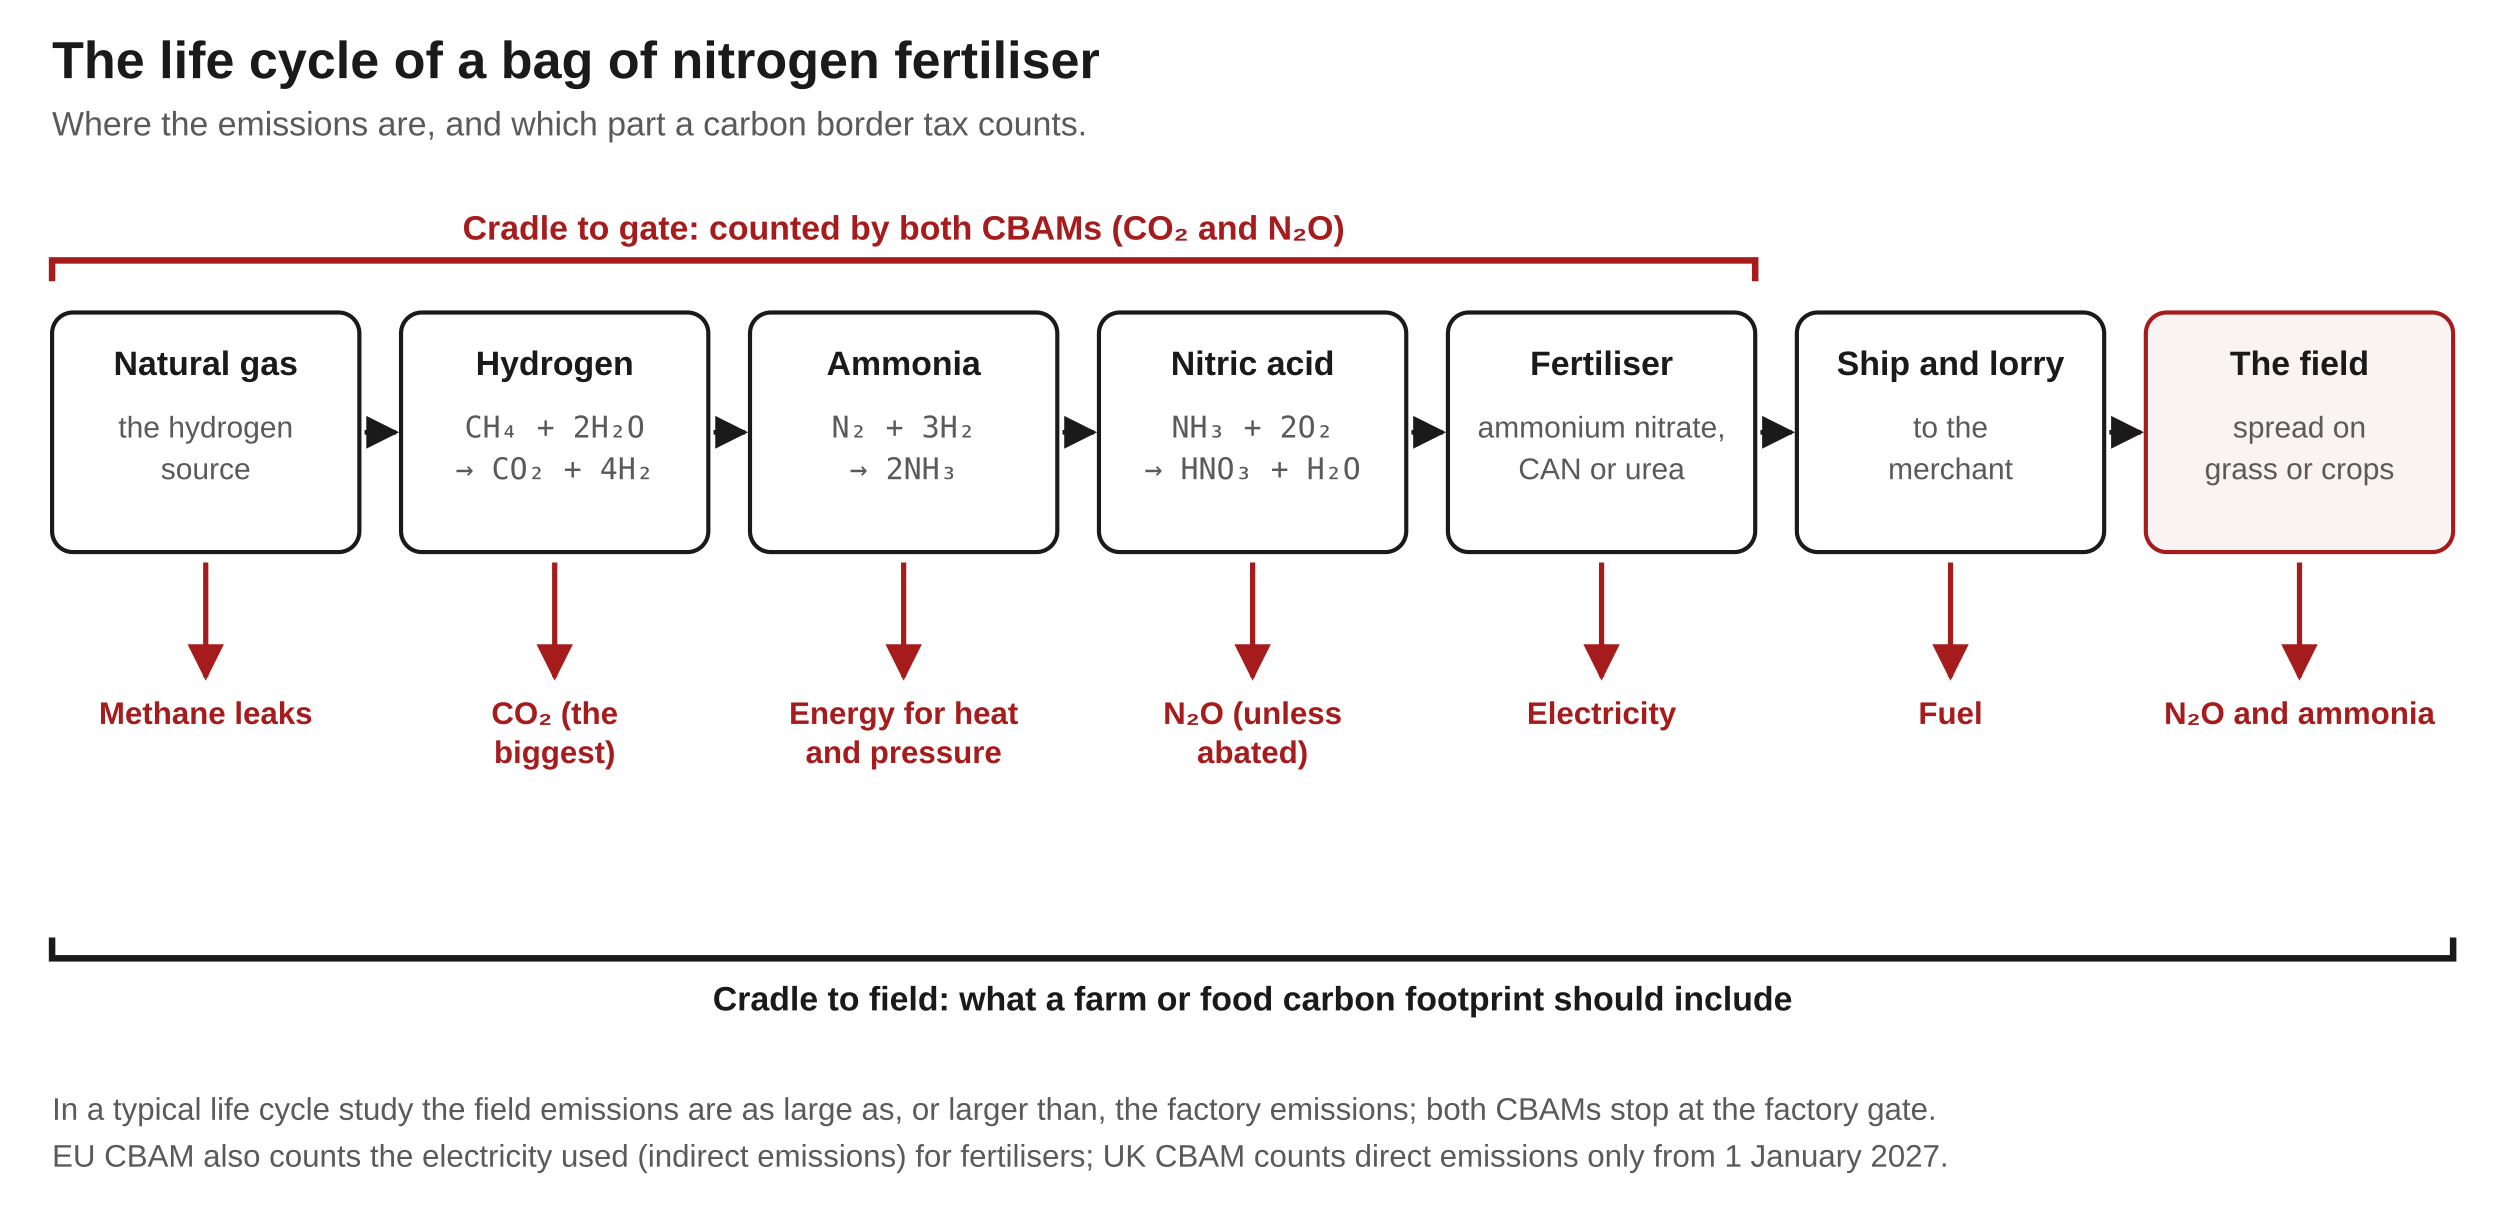
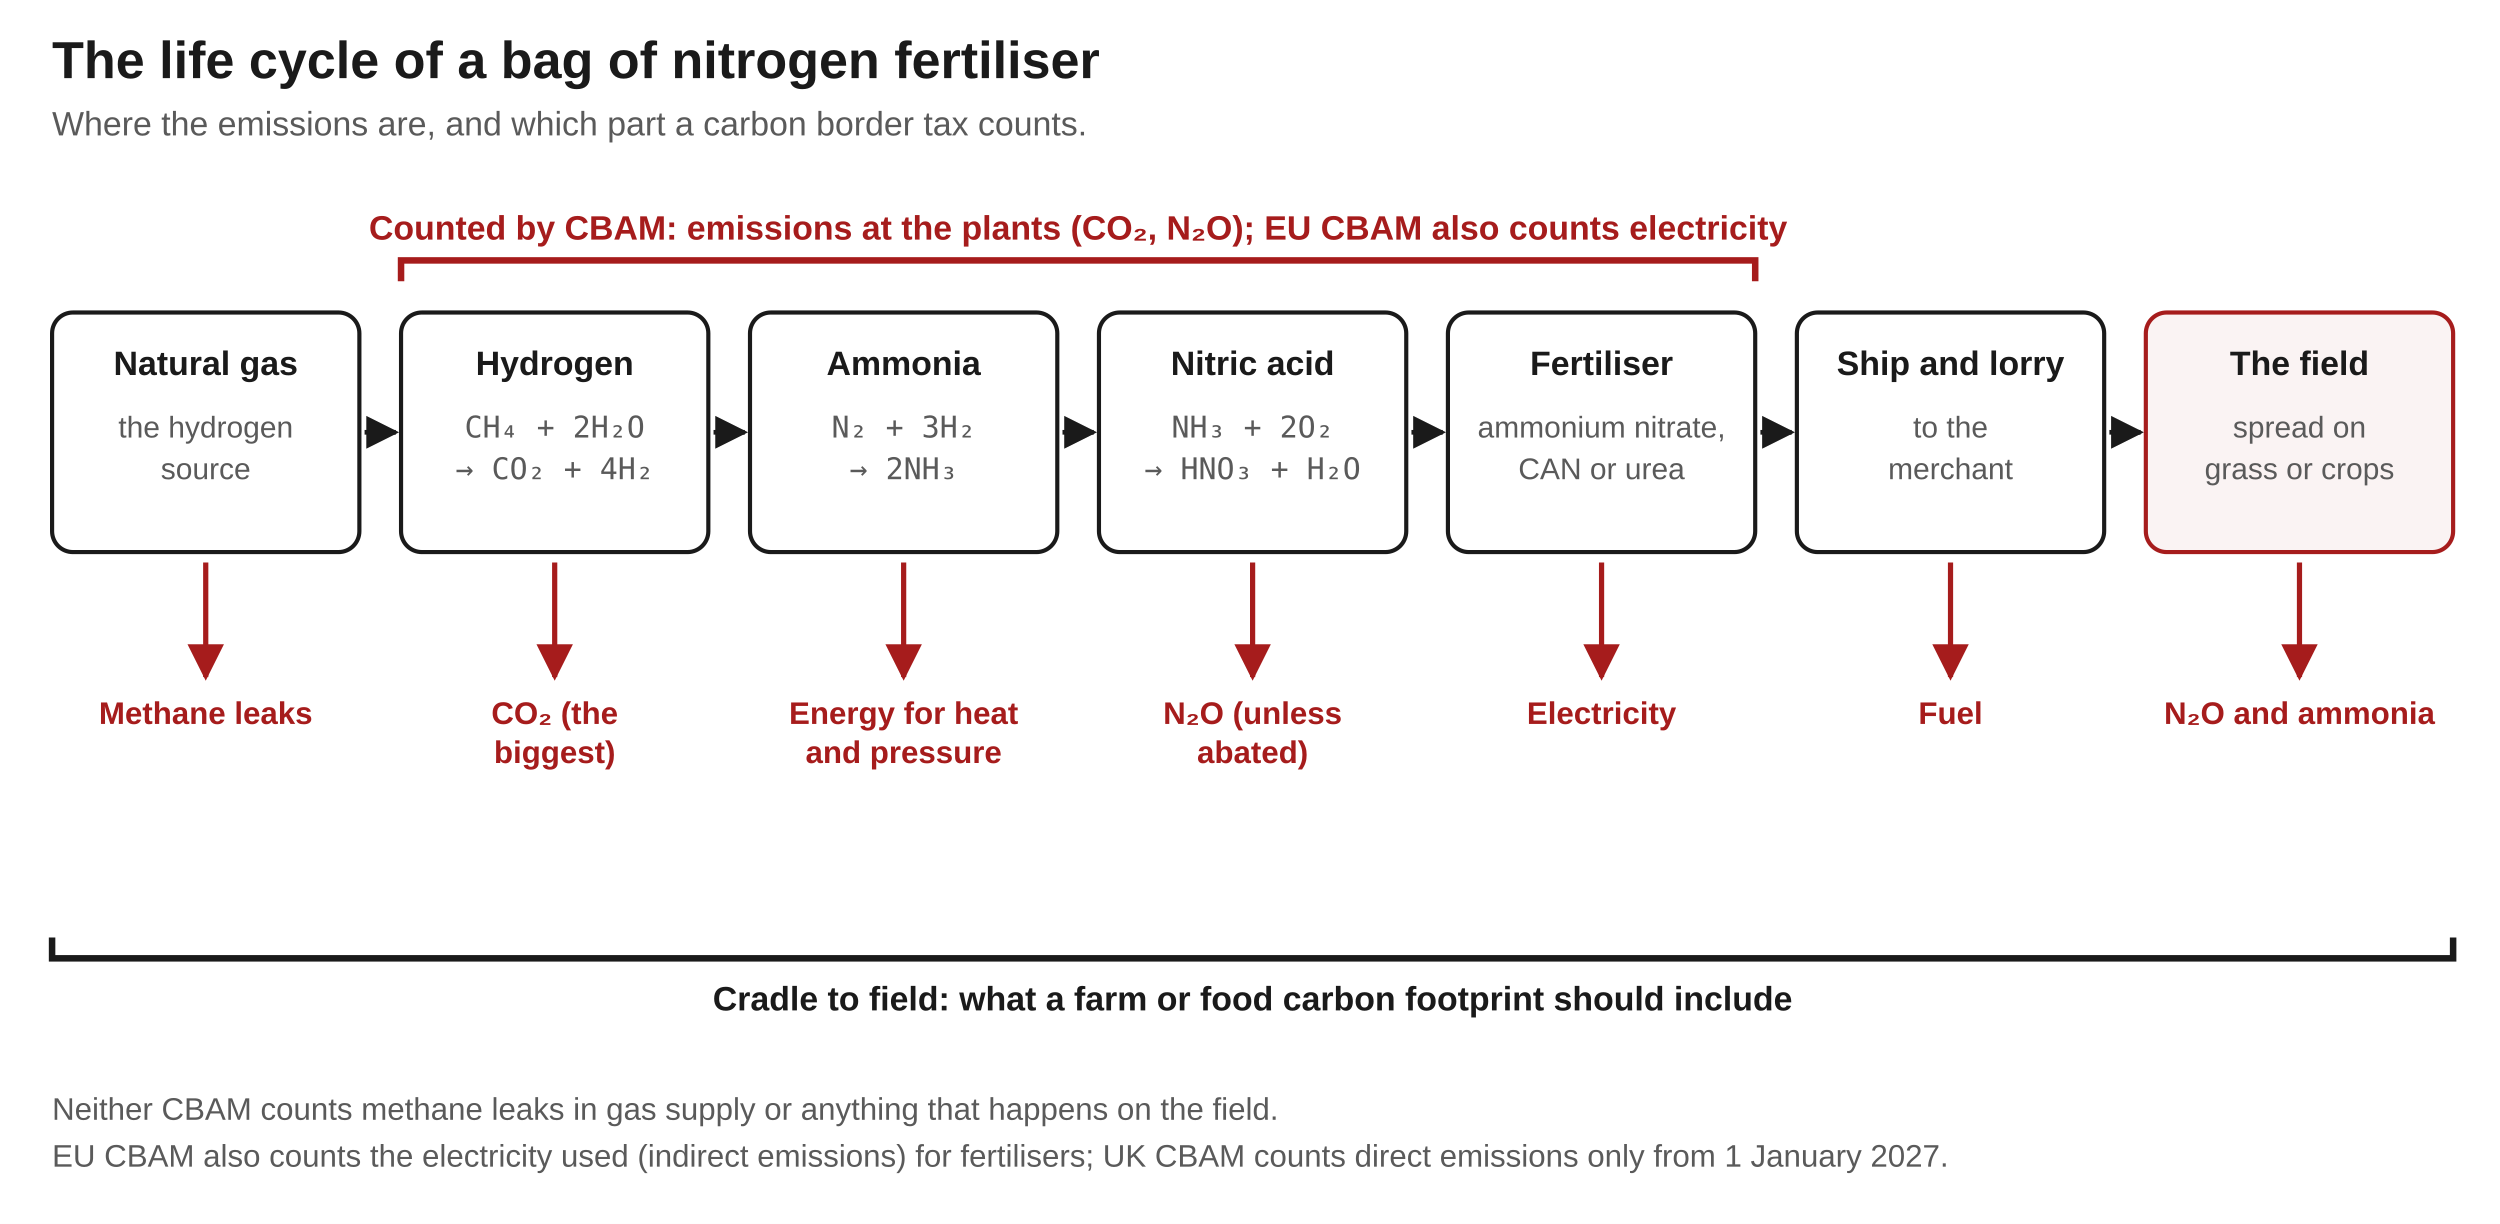
<svg xmlns="http://www.w3.org/2000/svg" viewBox="0 0 960 470" role="img" aria-labelledby="t d" font-family="'Source Sans 3','Source Sans Pro',Arial,sans-serif">
  <rect width="960" height="470" fill="#fff" />
  <defs>
    <marker id="a0" viewBox="0 0 10 10" refX="9" refY="5" markerWidth="7" markerHeight="7" orient="auto-start-reverse">
      <path d="M0 0L10 5L0 10z" fill="#1A1A1A" />
    </marker>
    <marker id="a1" viewBox="0 0 10 10" refX="9" refY="5" markerWidth="7" markerHeight="7" orient="auto-start-reverse">
      <path d="M0 0L10 5L0 10z" fill="#A61C1C" />
    </marker>
  </defs>
  <text x="20.0" y="30.0" font-size="20" fill="#1A1A1A" text-anchor="start" font-weight="700">The life cycle of a bag of nitrogen fertiliser</text>
  <text x="20.0" y="52.0" font-size="13" fill="#5A5A5A" text-anchor="start" font-weight="400">Where the emissions are, and which part a carbon border tax counts.</text>
  <rect x="20" y="120" width="118" height="92" rx="8" fill="#fff" stroke="#1A1A1A" stroke-width="1.6" />
  <text x="79.0" y="144.0" font-size="13" fill="#1A1A1A" text-anchor="middle" font-weight="700">Natural gas</text>
  <text x="79.0" y="168.0" font-size="11.5" fill="#5A5A5A" text-anchor="middle" font-weight="400">the hydrogen</text>
  <text x="79.0" y="184.0" font-size="11.5" fill="#5A5A5A" text-anchor="middle" font-weight="400">source</text>
  <line x1="79.0" y1="216.0" x2="79.0" y2="260.0" stroke="#A61C1C" stroke-width="2" marker-end="url(#a1)" />
  <text x="79.0" y="278.0" font-size="12" fill="#A61C1C" text-anchor="middle" font-weight="600">Methane leaks</text>
  <line x1="140.0" y1="166.0" x2="152.0" y2="166.0" stroke="#1A1A1A" stroke-width="1.8" marker-end="url(#a0)" />
  <rect x="154" y="120" width="118" height="92" rx="8" fill="#fff" stroke="#1A1A1A" stroke-width="1.6" />
  <text x="213.0" y="144.0" font-size="13" fill="#1A1A1A" text-anchor="middle" font-weight="700">Hydrogen</text>
  <text x="213.0" y="168.0" font-size="11.5" fill="#5A5A5A" text-anchor="middle" font-weight="400" font-family="'IBM Plex Mono',monospace">CH₄ + 2H₂O</text>
  <text x="213.0" y="184.0" font-size="11.5" fill="#5A5A5A" text-anchor="middle" font-weight="400" font-family="'IBM Plex Mono',monospace">→ CO₂ + 4H₂</text>
  <line x1="213.0" y1="216.0" x2="213.0" y2="260.0" stroke="#A61C1C" stroke-width="2" marker-end="url(#a1)" />
  <text x="213.0" y="278.0" font-size="12" fill="#A61C1C" text-anchor="middle" font-weight="600">CO₂ (the</text>
  <text x="213.0" y="293.0" font-size="12" fill="#A61C1C" text-anchor="middle" font-weight="600">biggest)</text>
  <line x1="274.0" y1="166.0" x2="286.0" y2="166.0" stroke="#1A1A1A" stroke-width="1.8" marker-end="url(#a0)" />
  <rect x="288" y="120" width="118" height="92" rx="8" fill="#fff" stroke="#1A1A1A" stroke-width="1.6" />
  <text x="347.0" y="144.0" font-size="13" fill="#1A1A1A" text-anchor="middle" font-weight="700">Ammonia</text>
  <text x="347.0" y="168.0" font-size="11.5" fill="#5A5A5A" text-anchor="middle" font-weight="400" font-family="'IBM Plex Mono',monospace">N₂ + 3H₂</text>
  <text x="347.0" y="184.0" font-size="11.5" fill="#5A5A5A" text-anchor="middle" font-weight="400" font-family="'IBM Plex Mono',monospace">→ 2NH₃</text>
  <line x1="347.0" y1="216.0" x2="347.0" y2="260.0" stroke="#A61C1C" stroke-width="2" marker-end="url(#a1)" />
  <text x="347.0" y="278.0" font-size="12" fill="#A61C1C" text-anchor="middle" font-weight="600">Energy for heat</text>
  <text x="347.0" y="293.0" font-size="12" fill="#A61C1C" text-anchor="middle" font-weight="600">and pressure</text>
  <line x1="408.0" y1="166.0" x2="420.0" y2="166.0" stroke="#1A1A1A" stroke-width="1.8" marker-end="url(#a0)" />
  <rect x="422" y="120" width="118" height="92" rx="8" fill="#fff" stroke="#1A1A1A" stroke-width="1.6" />
  <text x="481.0" y="144.0" font-size="13" fill="#1A1A1A" text-anchor="middle" font-weight="700">Nitric acid</text>
  <text x="481.0" y="168.0" font-size="11.5" fill="#5A5A5A" text-anchor="middle" font-weight="400" font-family="'IBM Plex Mono',monospace">NH₃ + 2O₂</text>
  <text x="481.0" y="184.0" font-size="11.5" fill="#5A5A5A" text-anchor="middle" font-weight="400" font-family="'IBM Plex Mono',monospace">→ HNO₃ + H₂O</text>
  <line x1="481.0" y1="216.0" x2="481.0" y2="260.0" stroke="#A61C1C" stroke-width="2" marker-end="url(#a1)" />
  <text x="481.0" y="278.0" font-size="12" fill="#A61C1C" text-anchor="middle" font-weight="600">N₂O (unless</text>
  <text x="481.0" y="293.0" font-size="12" fill="#A61C1C" text-anchor="middle" font-weight="600">abated)</text>
  <line x1="542.0" y1="166.0" x2="554.0" y2="166.0" stroke="#1A1A1A" stroke-width="1.8" marker-end="url(#a0)" />
  <rect x="556" y="120" width="118" height="92" rx="8" fill="#fff" stroke="#1A1A1A" stroke-width="1.6" />
  <text x="615.0" y="144.0" font-size="13" fill="#1A1A1A" text-anchor="middle" font-weight="700">Fertiliser</text>
  <text x="615.0" y="168.0" font-size="11.5" fill="#5A5A5A" text-anchor="middle" font-weight="400">ammonium nitrate,</text>
  <text x="615.0" y="184.0" font-size="11.5" fill="#5A5A5A" text-anchor="middle" font-weight="400">CAN or urea</text>
  <line x1="615.0" y1="216.0" x2="615.0" y2="260.0" stroke="#A61C1C" stroke-width="2" marker-end="url(#a1)" />
  <text x="615.0" y="278.0" font-size="12" fill="#A61C1C" text-anchor="middle" font-weight="600">Electricity</text>
  <line x1="676.0" y1="166.0" x2="688.0" y2="166.0" stroke="#1A1A1A" stroke-width="1.8" marker-end="url(#a0)" />
  <rect x="690" y="120" width="118" height="92" rx="8" fill="#fff" stroke="#1A1A1A" stroke-width="1.6" />
  <text x="749.0" y="144.0" font-size="13" fill="#1A1A1A" text-anchor="middle" font-weight="700">Ship and lorry</text>
  <text x="749.0" y="168.0" font-size="11.5" fill="#5A5A5A" text-anchor="middle" font-weight="400">to the</text>
  <text x="749.0" y="184.0" font-size="11.5" fill="#5A5A5A" text-anchor="middle" font-weight="400">merchant</text>
  <line x1="749.0" y1="216.0" x2="749.0" y2="260.0" stroke="#A61C1C" stroke-width="2" marker-end="url(#a1)" />
  <text x="749.0" y="278.0" font-size="12" fill="#A61C1C" text-anchor="middle" font-weight="600">Fuel</text>
  <line x1="810.0" y1="166.0" x2="822.0" y2="166.0" stroke="#1A1A1A" stroke-width="1.8" marker-end="url(#a0)" />
  <rect x="824" y="120" width="118" height="92" rx="8" fill="#FAF3F3" stroke="#A61C1C" stroke-width="1.6" />
  <text x="883.0" y="144.0" font-size="13" fill="#1A1A1A" text-anchor="middle" font-weight="700">The field</text>
  <text x="883.0" y="168.0" font-size="11.5" fill="#5A5A5A" text-anchor="middle" font-weight="400">spread on</text>
  <text x="883.0" y="184.0" font-size="11.5" fill="#5A5A5A" text-anchor="middle" font-weight="400">grass or crops</text>
  <line x1="883.0" y1="216.0" x2="883.0" y2="260.0" stroke="#A61C1C" stroke-width="2" marker-end="url(#a1)" />
  <text x="883.0" y="278.0" font-size="12" fill="#A61C1C" text-anchor="middle" font-weight="600">N₂O and ammonia</text>
-   <path d="M20 108 v-8 H674 v8" fill="none" stroke="#A61C1C" stroke-width="2.5" />
-   <text x="347.0" y="92.0" font-size="13" fill="#A61C1C" text-anchor="middle" font-weight="700">Cradle to gate: counted by both CBAMs (CO₂ and N₂O)</text>
+   <path d="M154 108 v-8 H674 v8" fill="none" stroke="#A61C1C" stroke-width="2.5" />
+   <text x="414.0" y="92.0" font-size="13" fill="#A61C1C" text-anchor="middle" font-weight="700">Counted by CBAM: emissions at the plants (CO₂, N₂O); EU CBAM also counts electricity</text>
  <path d="M20 360 v8 H942 v-8" fill="none" stroke="#1A1A1A" stroke-width="2.5" />
  <text x="481.0" y="388.0" font-size="13" fill="#1A1A1A" text-anchor="middle" font-weight="700">Cradle to field: what a farm or food carbon footprint should include</text>
-   <text x="20.0" y="430.0" font-size="12" fill="#5A5A5A" text-anchor="start" font-weight="400">In a typical life cycle study the field emissions are as large as, or larger than, the factory emissions; both CBAMs stop at the factory gate.</text>
+   <text x="20.0" y="430.0" font-size="12" fill="#5A5A5A" text-anchor="start" font-weight="400">Neither CBAM counts methane leaks in gas supply or anything that happens on the field.</text>
  <text x="20.0" y="448.0" font-size="12" fill="#5A5A5A" text-anchor="start" font-weight="400">EU CBAM also counts the electricity used (indirect emissions) for fertilisers; UK CBAM counts direct emissions only from 1 January 2027.</text>
</svg>
